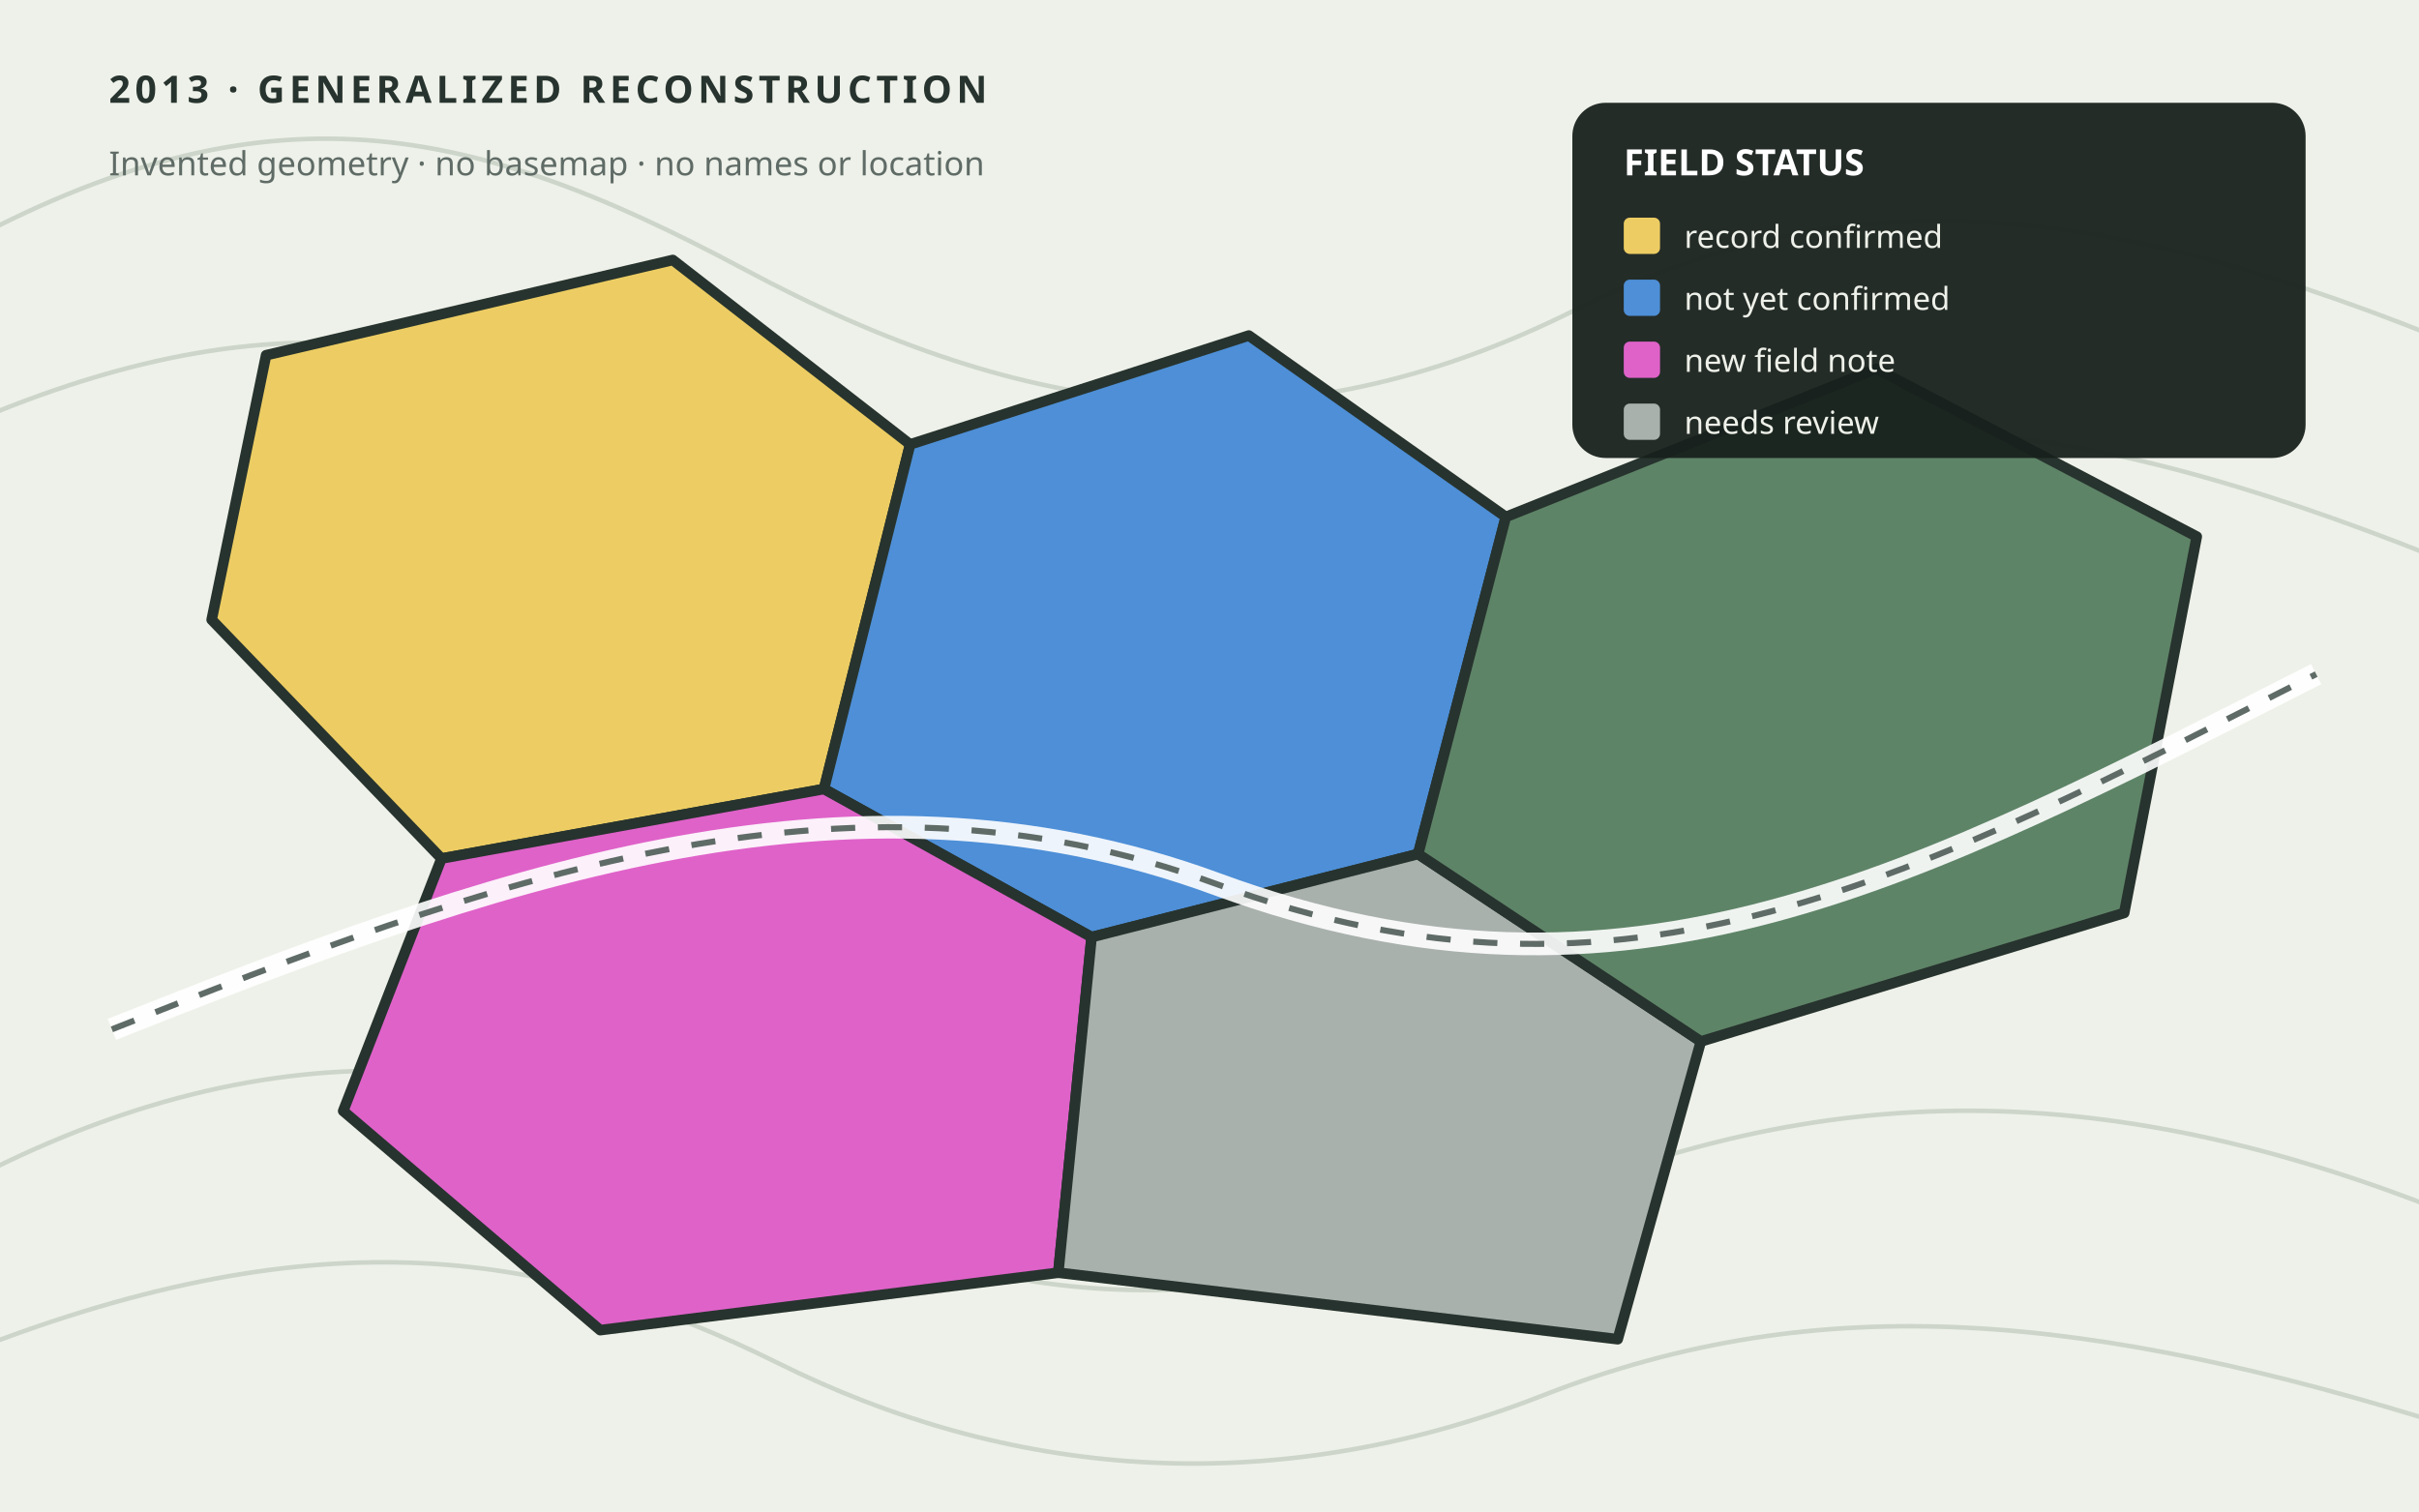
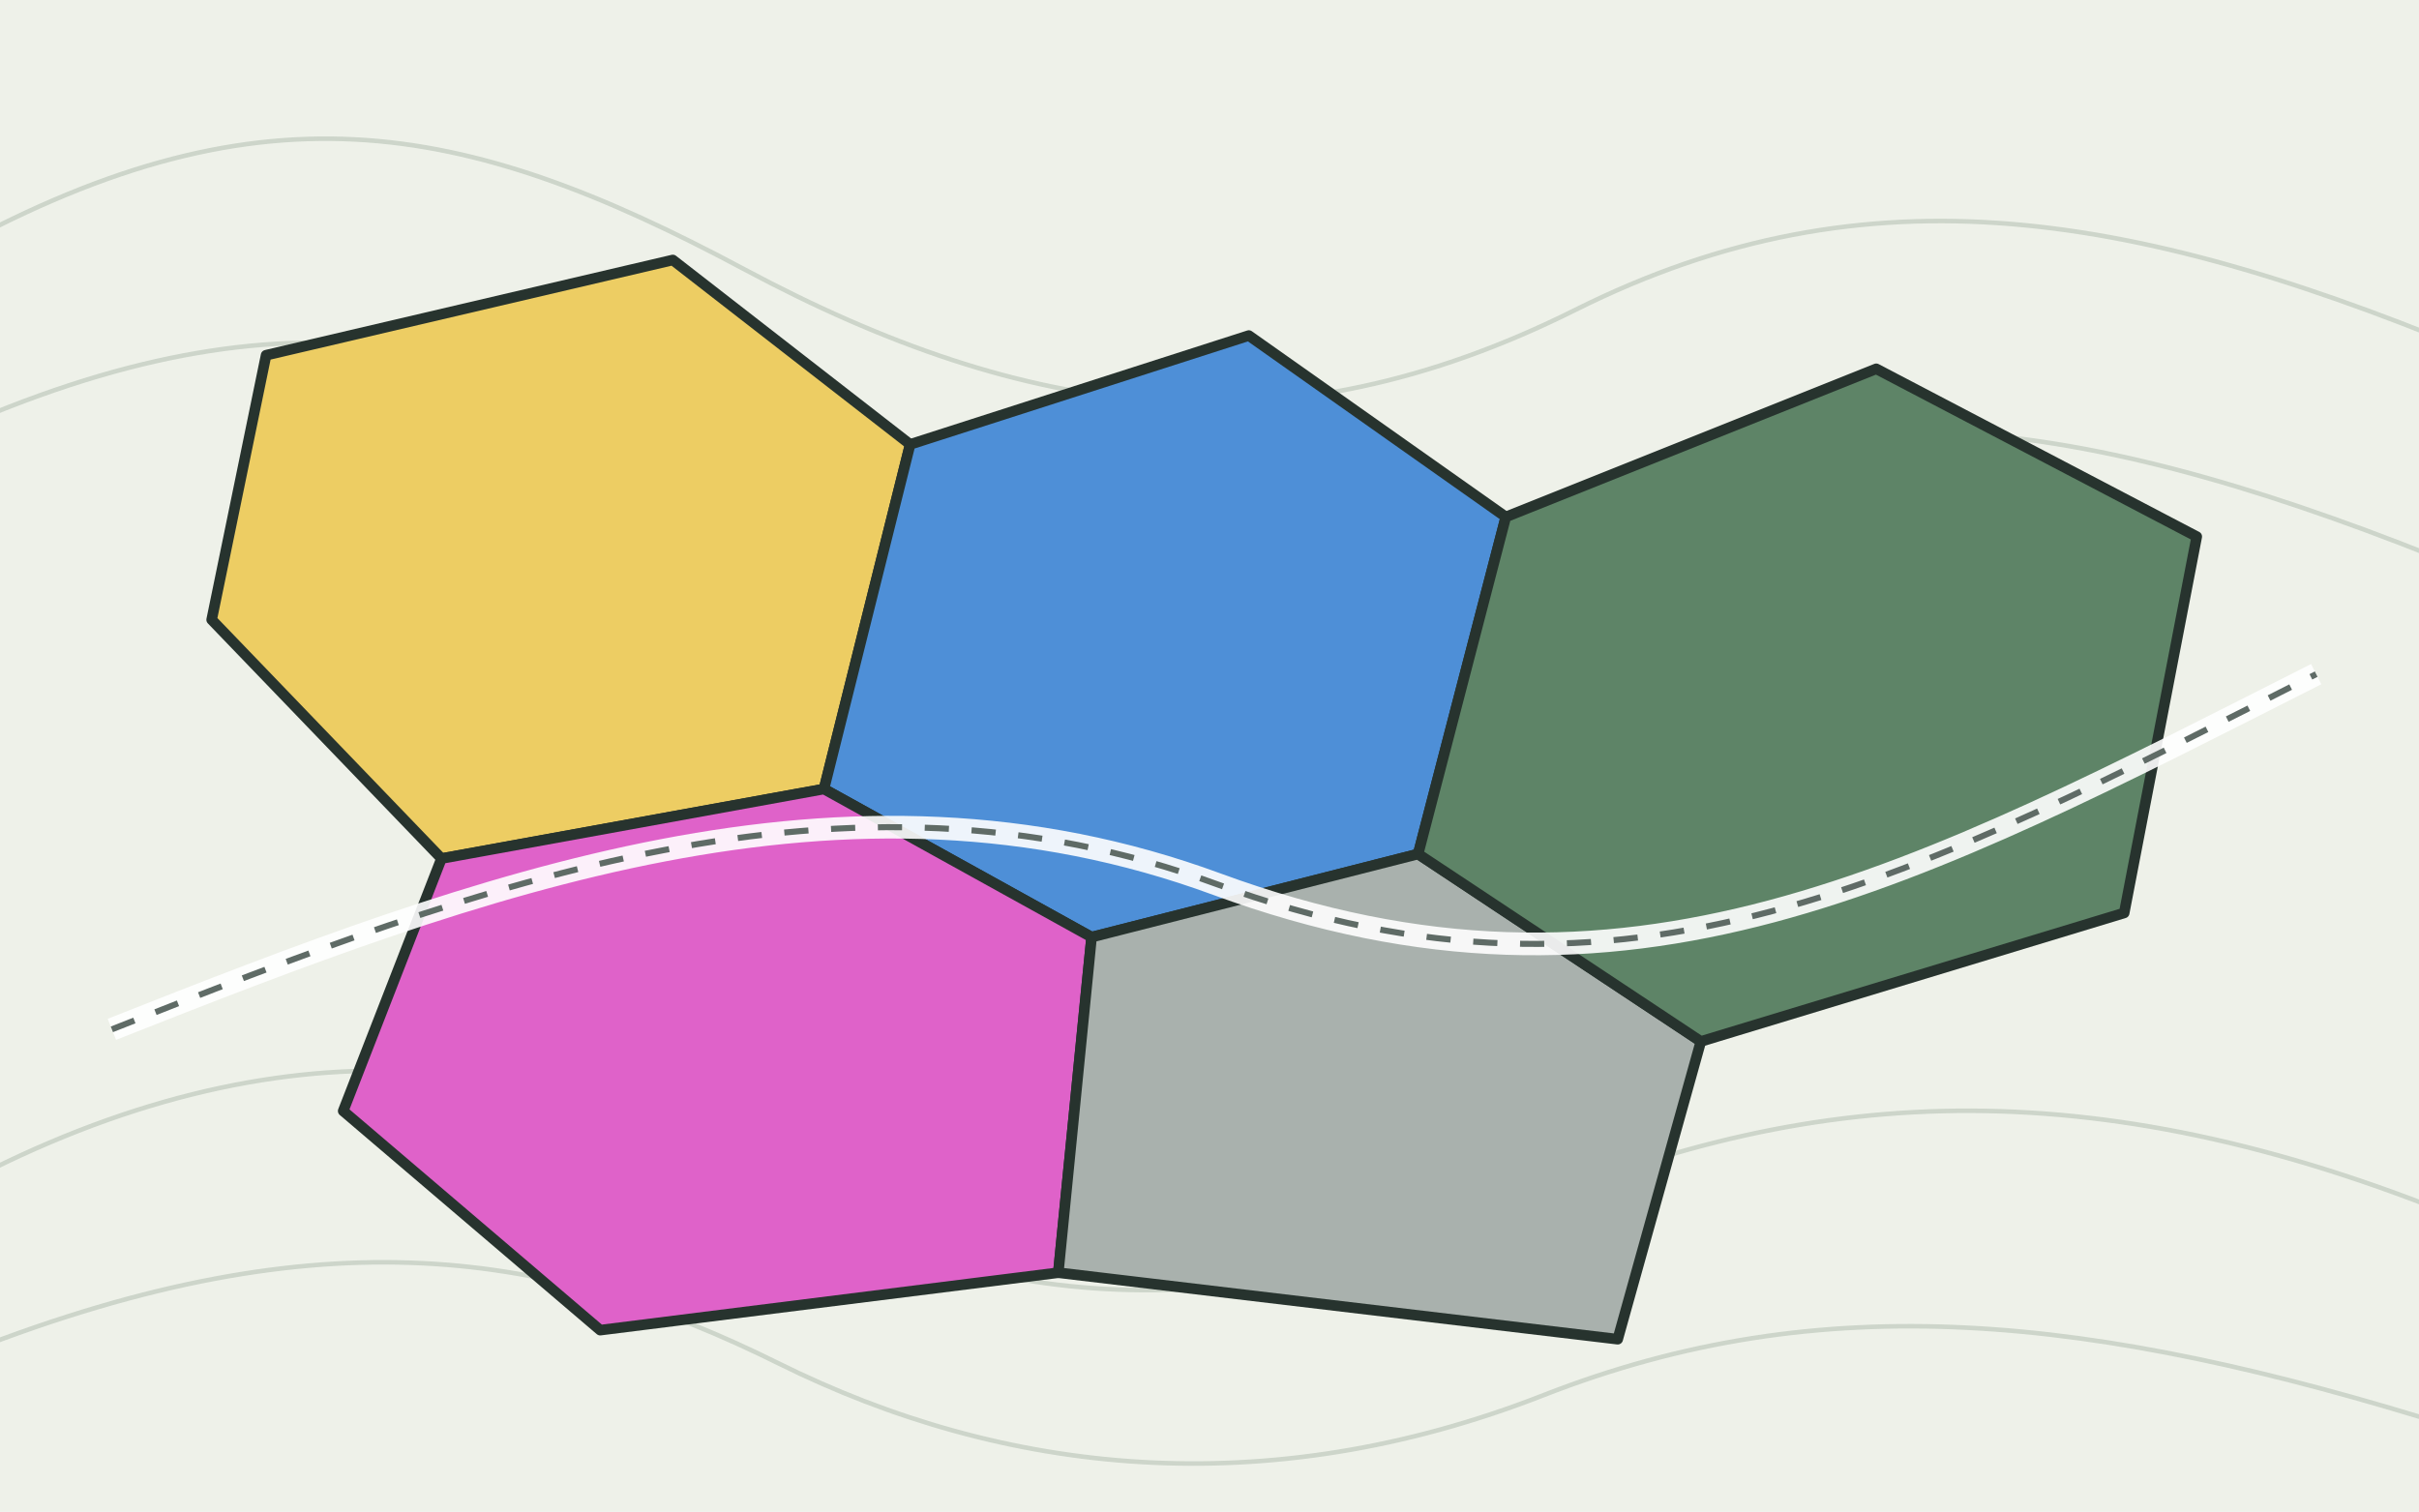
<svg xmlns="http://www.w3.org/2000/svg" width="1600" height="1000" viewBox="0 0 1600 1000" role="img" aria-labelledby="title desc">
  <rect width="1600" height="1000" fill="#eef1e9" />
  <g fill="none" stroke="#c4cec2" stroke-width="3" opacity=".8">
    <path d="M-40 170C170 52 305 78 492 178S848 302 1042 205s373-66 611 35" />
    <path d="M-25 282c225-98 369-55 520 45s346 108 536 13 375-58 625 47" />
    <path d="M-46 795c214-121 397-105 546-15s318 99 510 18 381-92 632 14" />
    <path d="M-20 894c235-92 386-66 535 8s322 93 506 21 362-54 601 21" />
  </g>
  <g stroke="#27332e" stroke-width="7" stroke-linejoin="round">
    <path d="M176 235 445 172 602 294 545 522 292 568 140 410Z" fill="#edcd63" />
    <path d="M602 294 826 222 996 342 938 565 722 620 545 522Z" fill="#4e8fd7" />
    <path d="m292 568 253-46 177 98-22 222-303 38-170-145Z" fill="#df62c9" />
    <path d="m722 620 216-55 187 124-55 197-370-44Z" fill="#a9b1ad" />
    <path d="m996 342 245-98 212 111-48 249-280 85-187-124Z" fill="#5e8467" />
  </g>
  <path d="M74 681c245-97 484-187 731-96 272 100 464-6 727-139" fill="none" stroke="#ffffff" stroke-width="15" opacity=".9" />
  <path d="M74 681c245-97 484-187 731-96 272 100 464-6 727-139" fill="none" stroke="#5f6b66" stroke-width="4" stroke-dasharray="16 15" />
-   <g transform="translate(1040 68)">
-     <rect width="485" height="235" rx="22" fill="#17201c" opacity=".94" />
-     <text x="34" y="48" fill="#ffffff" font-family="system-ui, sans-serif" font-size="24" font-weight="700">FIELD STATUS</text>
-     <g font-family="system-ui, sans-serif" font-size="21" fill="#eef1e9">
-       <rect x="34" y="76" width="24" height="24" rx="4" fill="#edcd63" />
-       <text x="74" y="96">record confirmed</text>
-       <rect x="34" y="117" width="24" height="24" rx="4" fill="#4e8fd7" />
-       <text x="74" y="137">not yet confirmed</text>
-       <rect x="34" y="158" width="24" height="24" rx="4" fill="#df62c9" />
-       <text x="74" y="178">new field note</text>
-       <rect x="34" y="199" width="24" height="24" rx="4" fill="#a9b1ad" />
-       <text x="74" y="219">needs review</text>
-     </g>
-   </g>
-   <g transform="translate(72 68)" font-family="system-ui, sans-serif">
-     <text fill="#27332e" font-size="25" font-weight="700" letter-spacing="3">2013 · GENERALIZED RECONSTRUCTION</text>
-     <text y="48" fill="#5f6b66" font-size="22">Invented geometry · no basemap · no names or location</text>
-   </g>
</svg>
